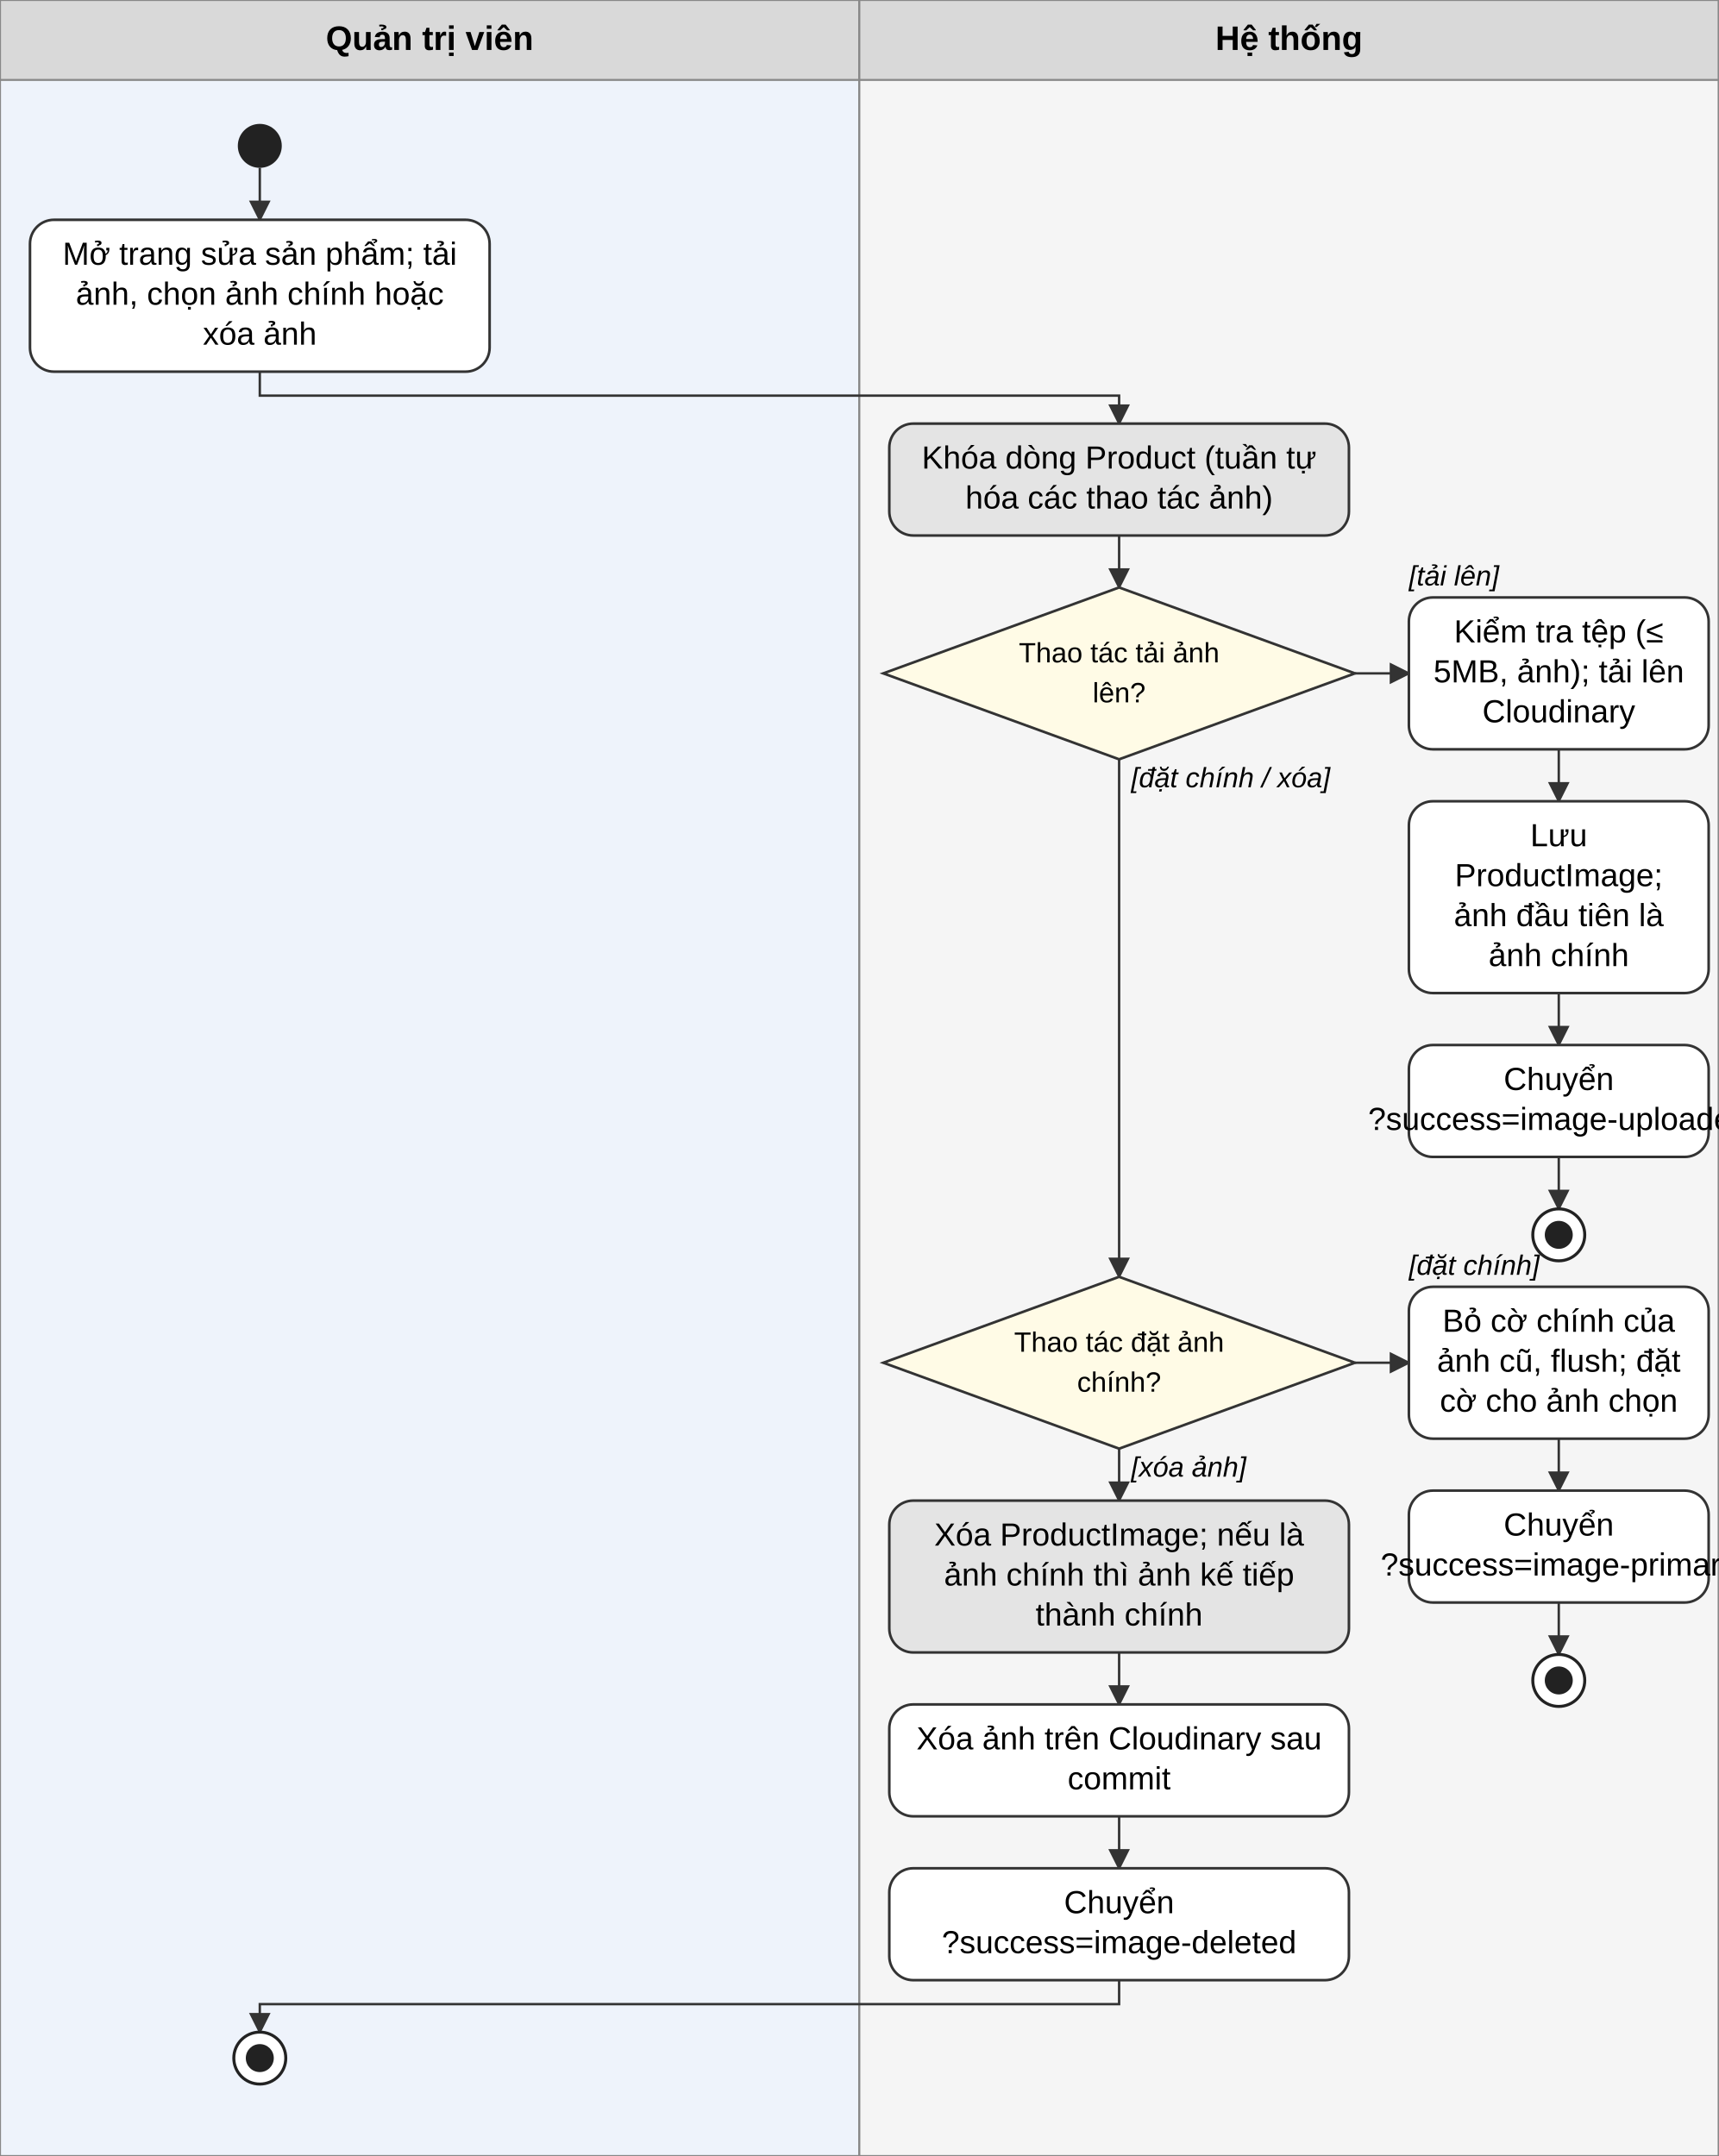
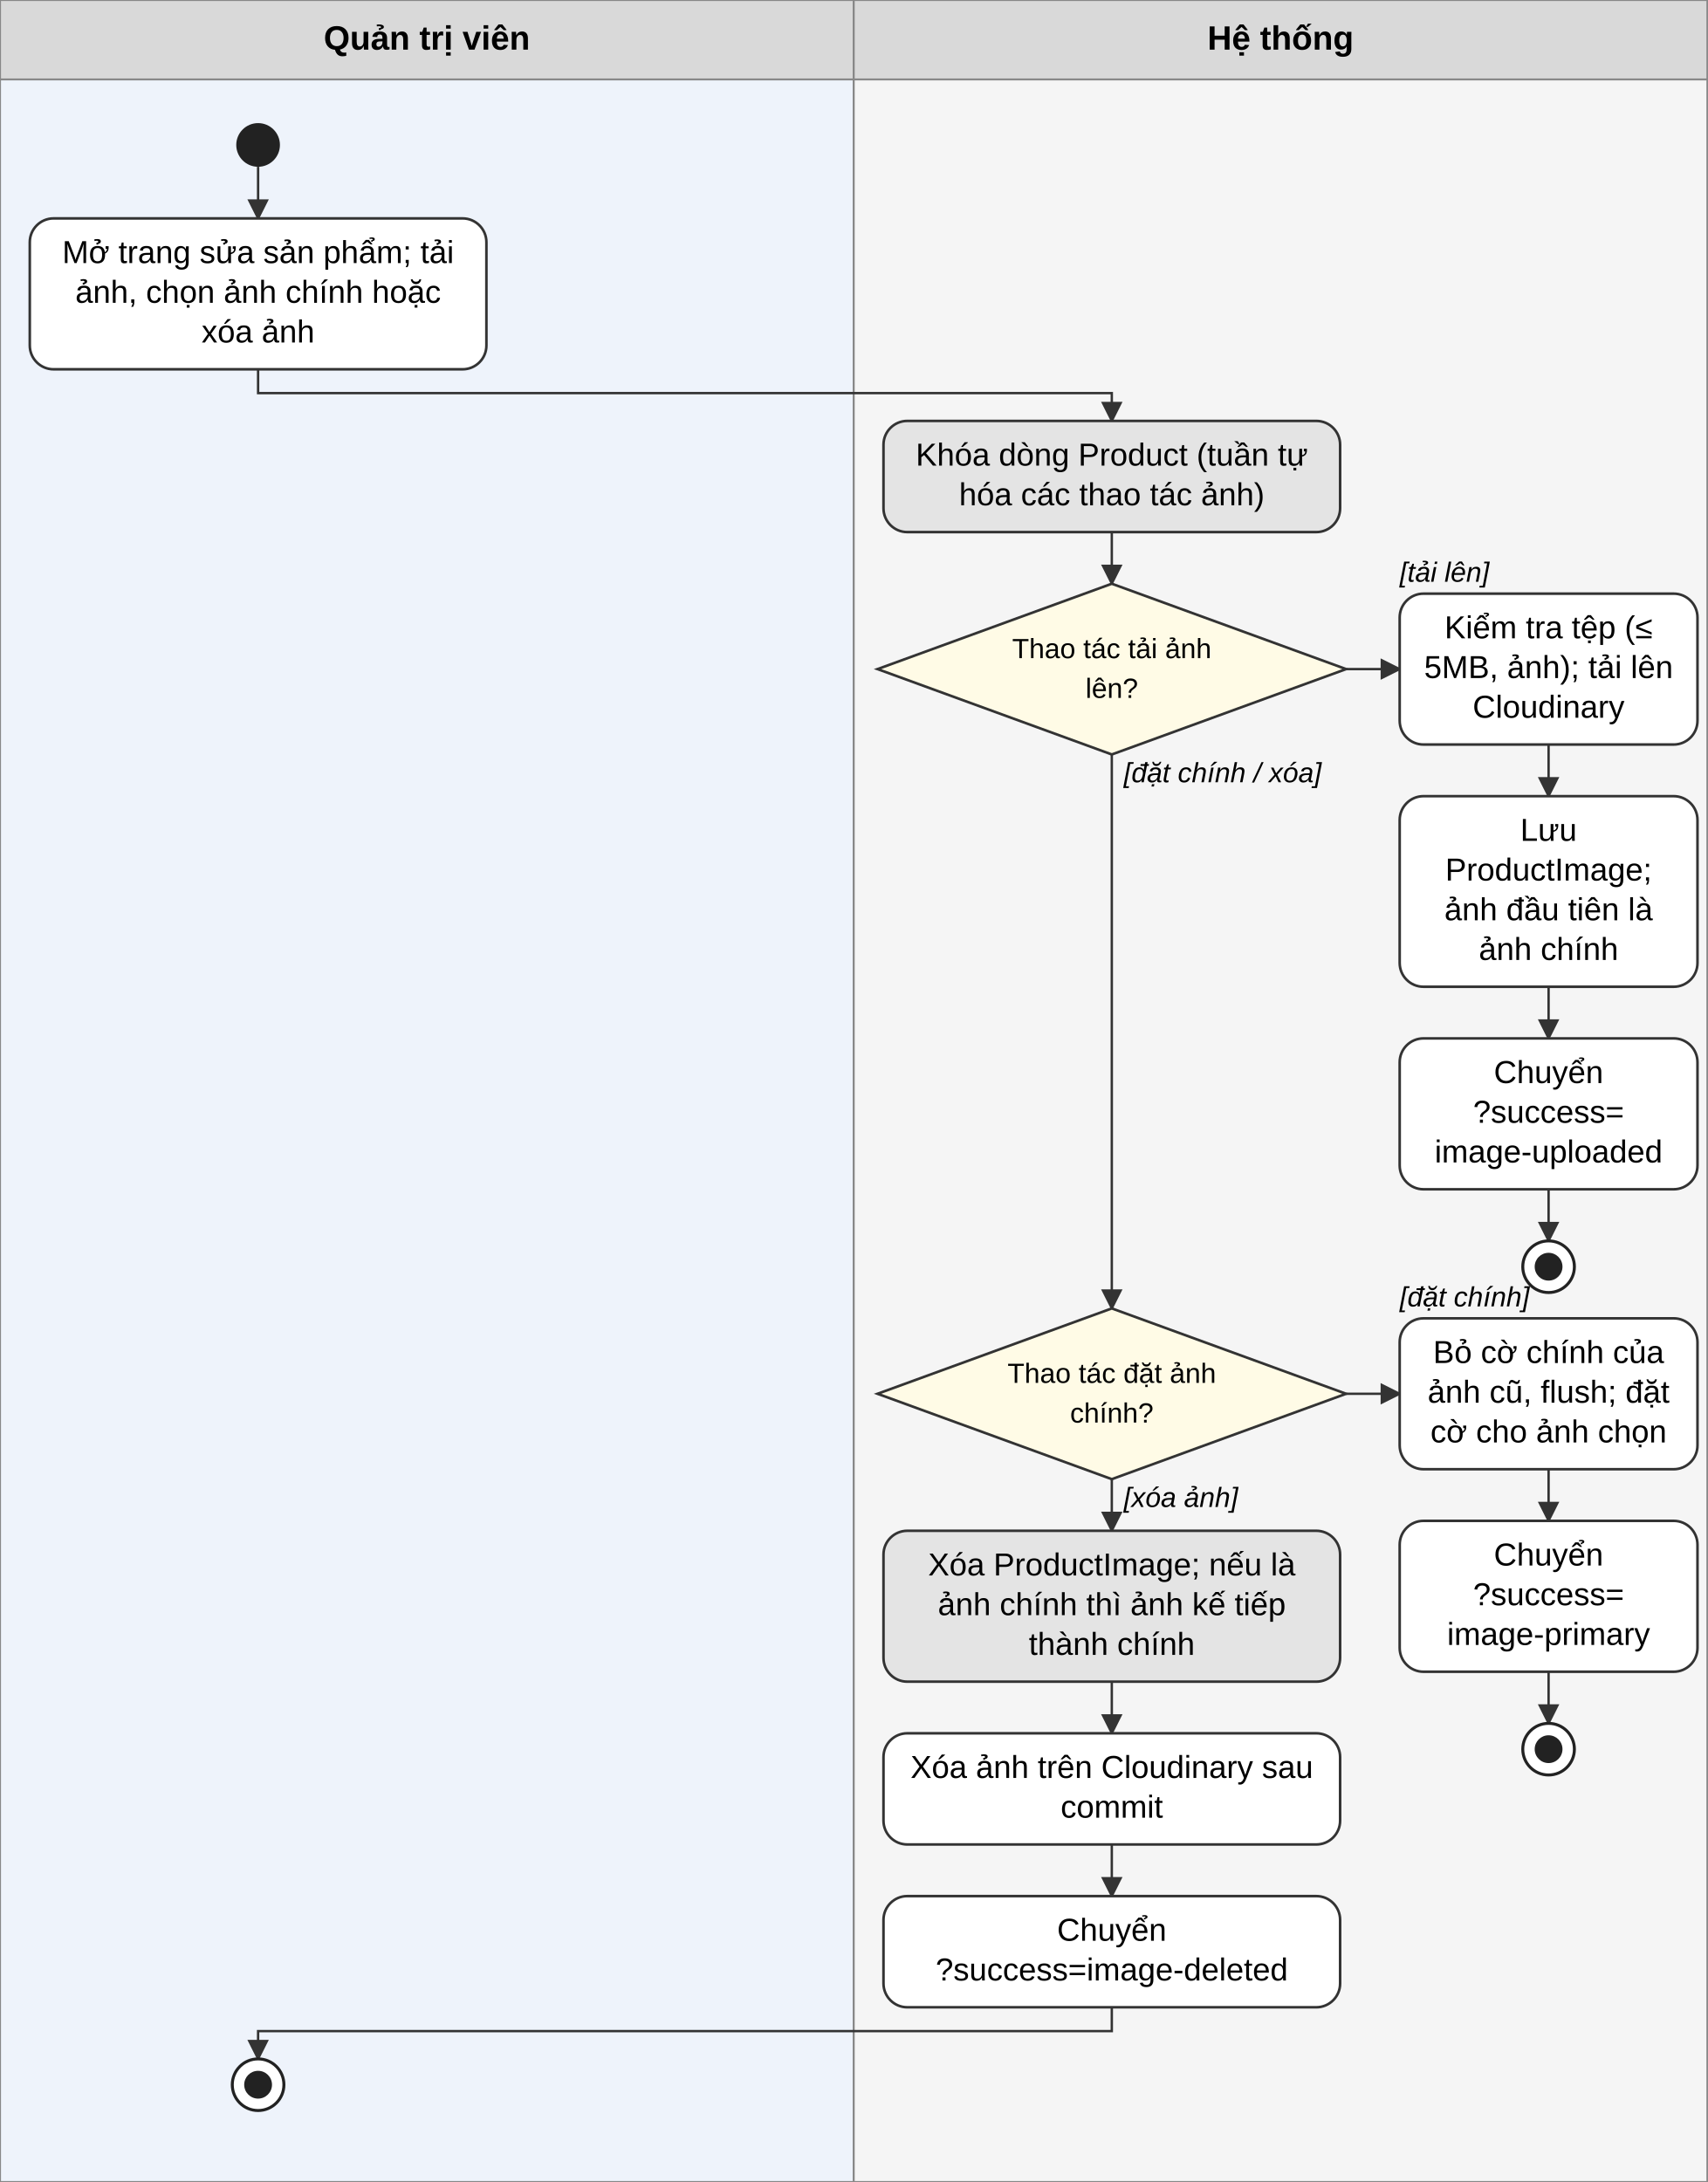
- <svg xmlns="http://www.w3.org/2000/svg" width="860" height="1079.0" viewBox="0 0 860 1079.0" font-family="Arial, Helvetica, sans-serif" font-size="16">
+ <svg xmlns="http://www.w3.org/2000/svg" width="860" height="1099.0" viewBox="0 0 860 1099.0" font-family="Arial, Helvetica, sans-serif" font-size="16">
  <defs>
    <marker id="a" markerWidth="9" markerHeight="9" refX="8" refY="4.5" orient="auto">
      <path d="M0,0 L9,4.5 L0,9 z" fill="#333" />
    </marker>
  </defs>
-   <rect width="860" height="1079.0" fill="#fff" />
-   <rect x="0" y="0" width="430" height="1079.0" fill="#eef3fb" stroke="#888" stroke-width="1" />
+   <rect width="860" height="1099.0" fill="#fff" />
+   <rect x="0" y="0" width="430" height="1099.0" fill="#eef3fb" stroke="#888" stroke-width="1" />
  <rect x="0" y="0" width="430" height="40" fill="#d9d9d9" stroke="#888" />
  <text x="215.0" y="25.0" text-anchor="middle" font-weight="bold" font-size="17">Quản trị viên</text>
-   <rect x="430" y="0" width="430" height="1079.0" fill="#f5f5f5" stroke="#888" stroke-width="1" />
+   <rect x="430" y="0" width="430" height="1099.0" fill="#f5f5f5" stroke="#888" stroke-width="1" />
  <rect x="430" y="0" width="430" height="40" fill="#d9d9d9" stroke="#888" />
  <text x="645.0" y="25.0" text-anchor="middle" font-weight="bold" font-size="17">Hệ thống</text>
  <polyline points="130,84 130,110" fill="none" stroke="#333" stroke-width="1.2" marker-end="url(#a)" />
  <polyline points="130,186 130,198 560,198 560,212" fill="none" stroke="#333" stroke-width="1.2" marker-end="url(#a)" />
  <polyline points="560,268 560,294" fill="none" stroke="#333" stroke-width="1.2" marker-end="url(#a)" />
  <polyline points="678,337.0 705.0,337.0" fill="none" stroke="#333" stroke-width="1.2" marker-end="url(#a)" />
  <polyline points="780,375.0 780,401.0" fill="none" stroke="#333" stroke-width="1.2" marker-end="url(#a)" />
  <polyline points="780,497.0 780,523.0" fill="none" stroke="#333" stroke-width="1.2" marker-end="url(#a)" />
-   <polyline points="780,579.0 780,605.0" fill="none" stroke="#333" stroke-width="1.2" marker-end="url(#a)" />
-   <polyline points="560,380 560,639.0" fill="none" stroke="#333" stroke-width="1.2" marker-end="url(#a)" />
-   <polyline points="678,682.0 705.0,682.0" fill="none" stroke="#333" stroke-width="1.2" marker-end="url(#a)" />
-   <polyline points="780,720.0 780,746.0" fill="none" stroke="#333" stroke-width="1.2" marker-end="url(#a)" />
-   <polyline points="780,802.0 780,828.0" fill="none" stroke="#333" stroke-width="1.2" marker-end="url(#a)" />
-   <polyline points="560,725.0 560,751.0" fill="none" stroke="#333" stroke-width="1.2" marker-end="url(#a)" />
-   <polyline points="560,827.0 560,853.0" fill="none" stroke="#333" stroke-width="1.2" marker-end="url(#a)" />
-   <polyline points="560,909.0 560,935.0" fill="none" stroke="#333" stroke-width="1.2" marker-end="url(#a)" />
-   <polyline points="560,991.0 560,1003.0 130,1003.0 130,1017.0" fill="none" stroke="#333" stroke-width="1.2" marker-end="url(#a)" />
+   <polyline points="780,599.0 780,625.0" fill="none" stroke="#333" stroke-width="1.2" marker-end="url(#a)" />
+   <polyline points="560,380 560,659.0" fill="none" stroke="#333" stroke-width="1.2" marker-end="url(#a)" />
+   <polyline points="678,702.0 705.0,702.0" fill="none" stroke="#333" stroke-width="1.2" marker-end="url(#a)" />
+   <polyline points="780,740.0 780,766.0" fill="none" stroke="#333" stroke-width="1.2" marker-end="url(#a)" />
+   <polyline points="780,842.0 780,868.0" fill="none" stroke="#333" stroke-width="1.2" marker-end="url(#a)" />
+   <polyline points="560,745.0 560,771.0" fill="none" stroke="#333" stroke-width="1.2" marker-end="url(#a)" />
+   <polyline points="560,847.0 560,873.0" fill="none" stroke="#333" stroke-width="1.2" marker-end="url(#a)" />
+   <polyline points="560,929.0 560,955.0" fill="none" stroke="#333" stroke-width="1.2" marker-end="url(#a)" />
+   <polyline points="560,1011.0 560,1023.0 130,1023.0 130,1037.0" fill="none" stroke="#333" stroke-width="1.2" marker-end="url(#a)" />
  <circle cx="130" cy="73" r="11" fill="#222" />
  <rect x="15.0" y="110" width="230" height="76" rx="12" fill="#ffffff" stroke="#333" stroke-width="1.3" />
  <text x="130" y="132.5" text-anchor="middle">Mở trang sửa sản phẩm; tải</text>
  <text x="130" y="152.5" text-anchor="middle">ảnh, chọn ảnh chính hoặc</text>
  <text x="130" y="172.5" text-anchor="middle">xóa ảnh</text>
  <rect x="445.0" y="212" width="230" height="56" rx="12" fill="#e4e4e4" stroke="#333" stroke-width="1.3" />
  <text x="560" y="234.5" text-anchor="middle">Khóa dòng Product (tuần tự</text>
  <text x="560" y="254.5" text-anchor="middle">hóa các thao tác ảnh)</text>
  <polygon points="560,294 678,337.0 560,380 442,337.0" fill="#fffbe6" stroke="#333" stroke-width="1.3" />
  <text x="560" y="331.5" text-anchor="middle" font-size="14">Thao tác tải ảnh</text>
  <text x="560" y="351.5" text-anchor="middle" font-size="14">lên?</text>
  <text x="705.0" y="293.0" font-size="14" font-style="italic">[tải lên]</text>
  <rect x="705.0" y="299.0" width="150" height="76" rx="12" fill="#ffffff" stroke="#333" stroke-width="1.3" />
  <text x="780" y="321.5" text-anchor="middle">Kiểm tra tệp (≤</text>
  <text x="780" y="341.5" text-anchor="middle">5MB, ảnh); tải lên</text>
  <text x="780" y="361.5" text-anchor="middle">Cloudinary</text>
  <rect x="705.0" y="401.0" width="150" height="96" rx="12" fill="#ffffff" stroke="#333" stroke-width="1.3" />
  <text x="780" y="423.5" text-anchor="middle">Lưu</text>
  <text x="780" y="443.5" text-anchor="middle">ProductImage;</text>
  <text x="780" y="463.5" text-anchor="middle">ảnh đầu tiên là</text>
  <text x="780" y="483.5" text-anchor="middle">ảnh chính</text>
-   <rect x="705.0" y="523.0" width="150" height="56" rx="12" fill="#ffffff" stroke="#333" stroke-width="1.3" />
+   <rect x="705.0" y="523.0" width="150" height="76" rx="12" fill="#ffffff" stroke="#333" stroke-width="1.3" />
  <text x="780" y="545.5" text-anchor="middle">Chuyển</text>
-   <text x="780" y="565.5" text-anchor="middle">?success=image-uploaded</text>
-   <circle cx="780" cy="618.0" r="13" fill="#fff" stroke="#222" stroke-width="1.5" />
-   <circle cx="780" cy="618.0" r="7" fill="#222" />
+   <text x="780" y="565.5" text-anchor="middle">?success=</text>
+   <text x="780" y="585.5" text-anchor="middle">image-uploaded</text>
+   <circle cx="780" cy="638.0" r="13" fill="#fff" stroke="#222" stroke-width="1.5" />
+   <circle cx="780" cy="638.0" r="7" fill="#222" />
  <text x="566" y="394" font-size="14" font-style="italic">[đặt chính / xóa]</text>
-   <polygon points="560,639.0 678,682.0 560,725.0 442,682.0" fill="#fffbe6" stroke="#333" stroke-width="1.3" />
-   <text x="560" y="676.5" text-anchor="middle" font-size="14">Thao tác đặt ảnh</text>
-   <text x="560" y="696.5" text-anchor="middle" font-size="14">chính?</text>
-   <text x="705.0" y="638.0" font-size="14" font-style="italic">[đặt chính]</text>
-   <rect x="705.0" y="644.0" width="150" height="76" rx="12" fill="#ffffff" stroke="#333" stroke-width="1.3" />
-   <text x="780" y="666.5" text-anchor="middle">Bỏ cờ chính của</text>
-   <text x="780" y="686.5" text-anchor="middle">ảnh cũ, flush; đặt</text>
-   <text x="780" y="706.5" text-anchor="middle">cờ cho ảnh chọn</text>
-   <rect x="705.0" y="746.0" width="150" height="56" rx="12" fill="#ffffff" stroke="#333" stroke-width="1.3" />
-   <text x="780" y="768.5" text-anchor="middle">Chuyển</text>
-   <text x="780" y="788.5" text-anchor="middle">?success=image-primary</text>
-   <circle cx="780" cy="841.0" r="13" fill="#fff" stroke="#222" stroke-width="1.5" />
-   <circle cx="780" cy="841.0" r="7" fill="#222" />
-   <text x="566" y="739.0" font-size="14" font-style="italic">[xóa ảnh]</text>
-   <rect x="445.0" y="751.0" width="230" height="76" rx="12" fill="#e4e4e4" stroke="#333" stroke-width="1.3" />
-   <text x="560" y="773.5" text-anchor="middle">Xóa ProductImage; nếu là</text>
-   <text x="560" y="793.5" text-anchor="middle">ảnh chính thì ảnh kế tiếp</text>
-   <text x="560" y="813.5" text-anchor="middle">thành chính</text>
-   <rect x="445.0" y="853.0" width="230" height="56" rx="12" fill="#ffffff" stroke="#333" stroke-width="1.3" />
-   <text x="560" y="875.5" text-anchor="middle">Xóa ảnh trên Cloudinary sau</text>
-   <text x="560" y="895.5" text-anchor="middle">commit</text>
-   <rect x="445.0" y="935.0" width="230" height="56" rx="12" fill="#ffffff" stroke="#333" stroke-width="1.3" />
-   <text x="560" y="957.5" text-anchor="middle">Chuyển</text>
-   <text x="560" y="977.5" text-anchor="middle">?success=image-deleted</text>
-   <circle cx="130" cy="1030.0" r="13" fill="#fff" stroke="#222" stroke-width="1.5" />
-   <circle cx="130" cy="1030.0" r="7" fill="#222" />
+   <polygon points="560,659.0 678,702.0 560,745.0 442,702.0" fill="#fffbe6" stroke="#333" stroke-width="1.3" />
+   <text x="560" y="696.5" text-anchor="middle" font-size="14">Thao tác đặt ảnh</text>
+   <text x="560" y="716.5" text-anchor="middle" font-size="14">chính?</text>
+   <text x="705.0" y="658.0" font-size="14" font-style="italic">[đặt chính]</text>
+   <rect x="705.0" y="664.0" width="150" height="76" rx="12" fill="#ffffff" stroke="#333" stroke-width="1.3" />
+   <text x="780" y="686.5" text-anchor="middle">Bỏ cờ chính của</text>
+   <text x="780" y="706.5" text-anchor="middle">ảnh cũ, flush; đặt</text>
+   <text x="780" y="726.5" text-anchor="middle">cờ cho ảnh chọn</text>
+   <rect x="705.0" y="766.0" width="150" height="76" rx="12" fill="#ffffff" stroke="#333" stroke-width="1.3" />
+   <text x="780" y="788.5" text-anchor="middle">Chuyển</text>
+   <text x="780" y="808.5" text-anchor="middle">?success=</text>
+   <text x="780" y="828.5" text-anchor="middle">image-primary</text>
+   <circle cx="780" cy="881.0" r="13" fill="#fff" stroke="#222" stroke-width="1.5" />
+   <circle cx="780" cy="881.0" r="7" fill="#222" />
+   <text x="566" y="759.0" font-size="14" font-style="italic">[xóa ảnh]</text>
+   <rect x="445.0" y="771.0" width="230" height="76" rx="12" fill="#e4e4e4" stroke="#333" stroke-width="1.3" />
+   <text x="560" y="793.5" text-anchor="middle">Xóa ProductImage; nếu là</text>
+   <text x="560" y="813.5" text-anchor="middle">ảnh chính thì ảnh kế tiếp</text>
+   <text x="560" y="833.5" text-anchor="middle">thành chính</text>
+   <rect x="445.0" y="873.0" width="230" height="56" rx="12" fill="#ffffff" stroke="#333" stroke-width="1.3" />
+   <text x="560" y="895.5" text-anchor="middle">Xóa ảnh trên Cloudinary sau</text>
+   <text x="560" y="915.5" text-anchor="middle">commit</text>
+   <rect x="445.0" y="955.0" width="230" height="56" rx="12" fill="#ffffff" stroke="#333" stroke-width="1.3" />
+   <text x="560" y="977.5" text-anchor="middle">Chuyển</text>
+   <text x="560" y="997.5" text-anchor="middle">?success=image-deleted</text>
+   <circle cx="130" cy="1050.0" r="13" fill="#fff" stroke="#222" stroke-width="1.5" />
+   <circle cx="130" cy="1050.0" r="7" fill="#222" />
</svg>
